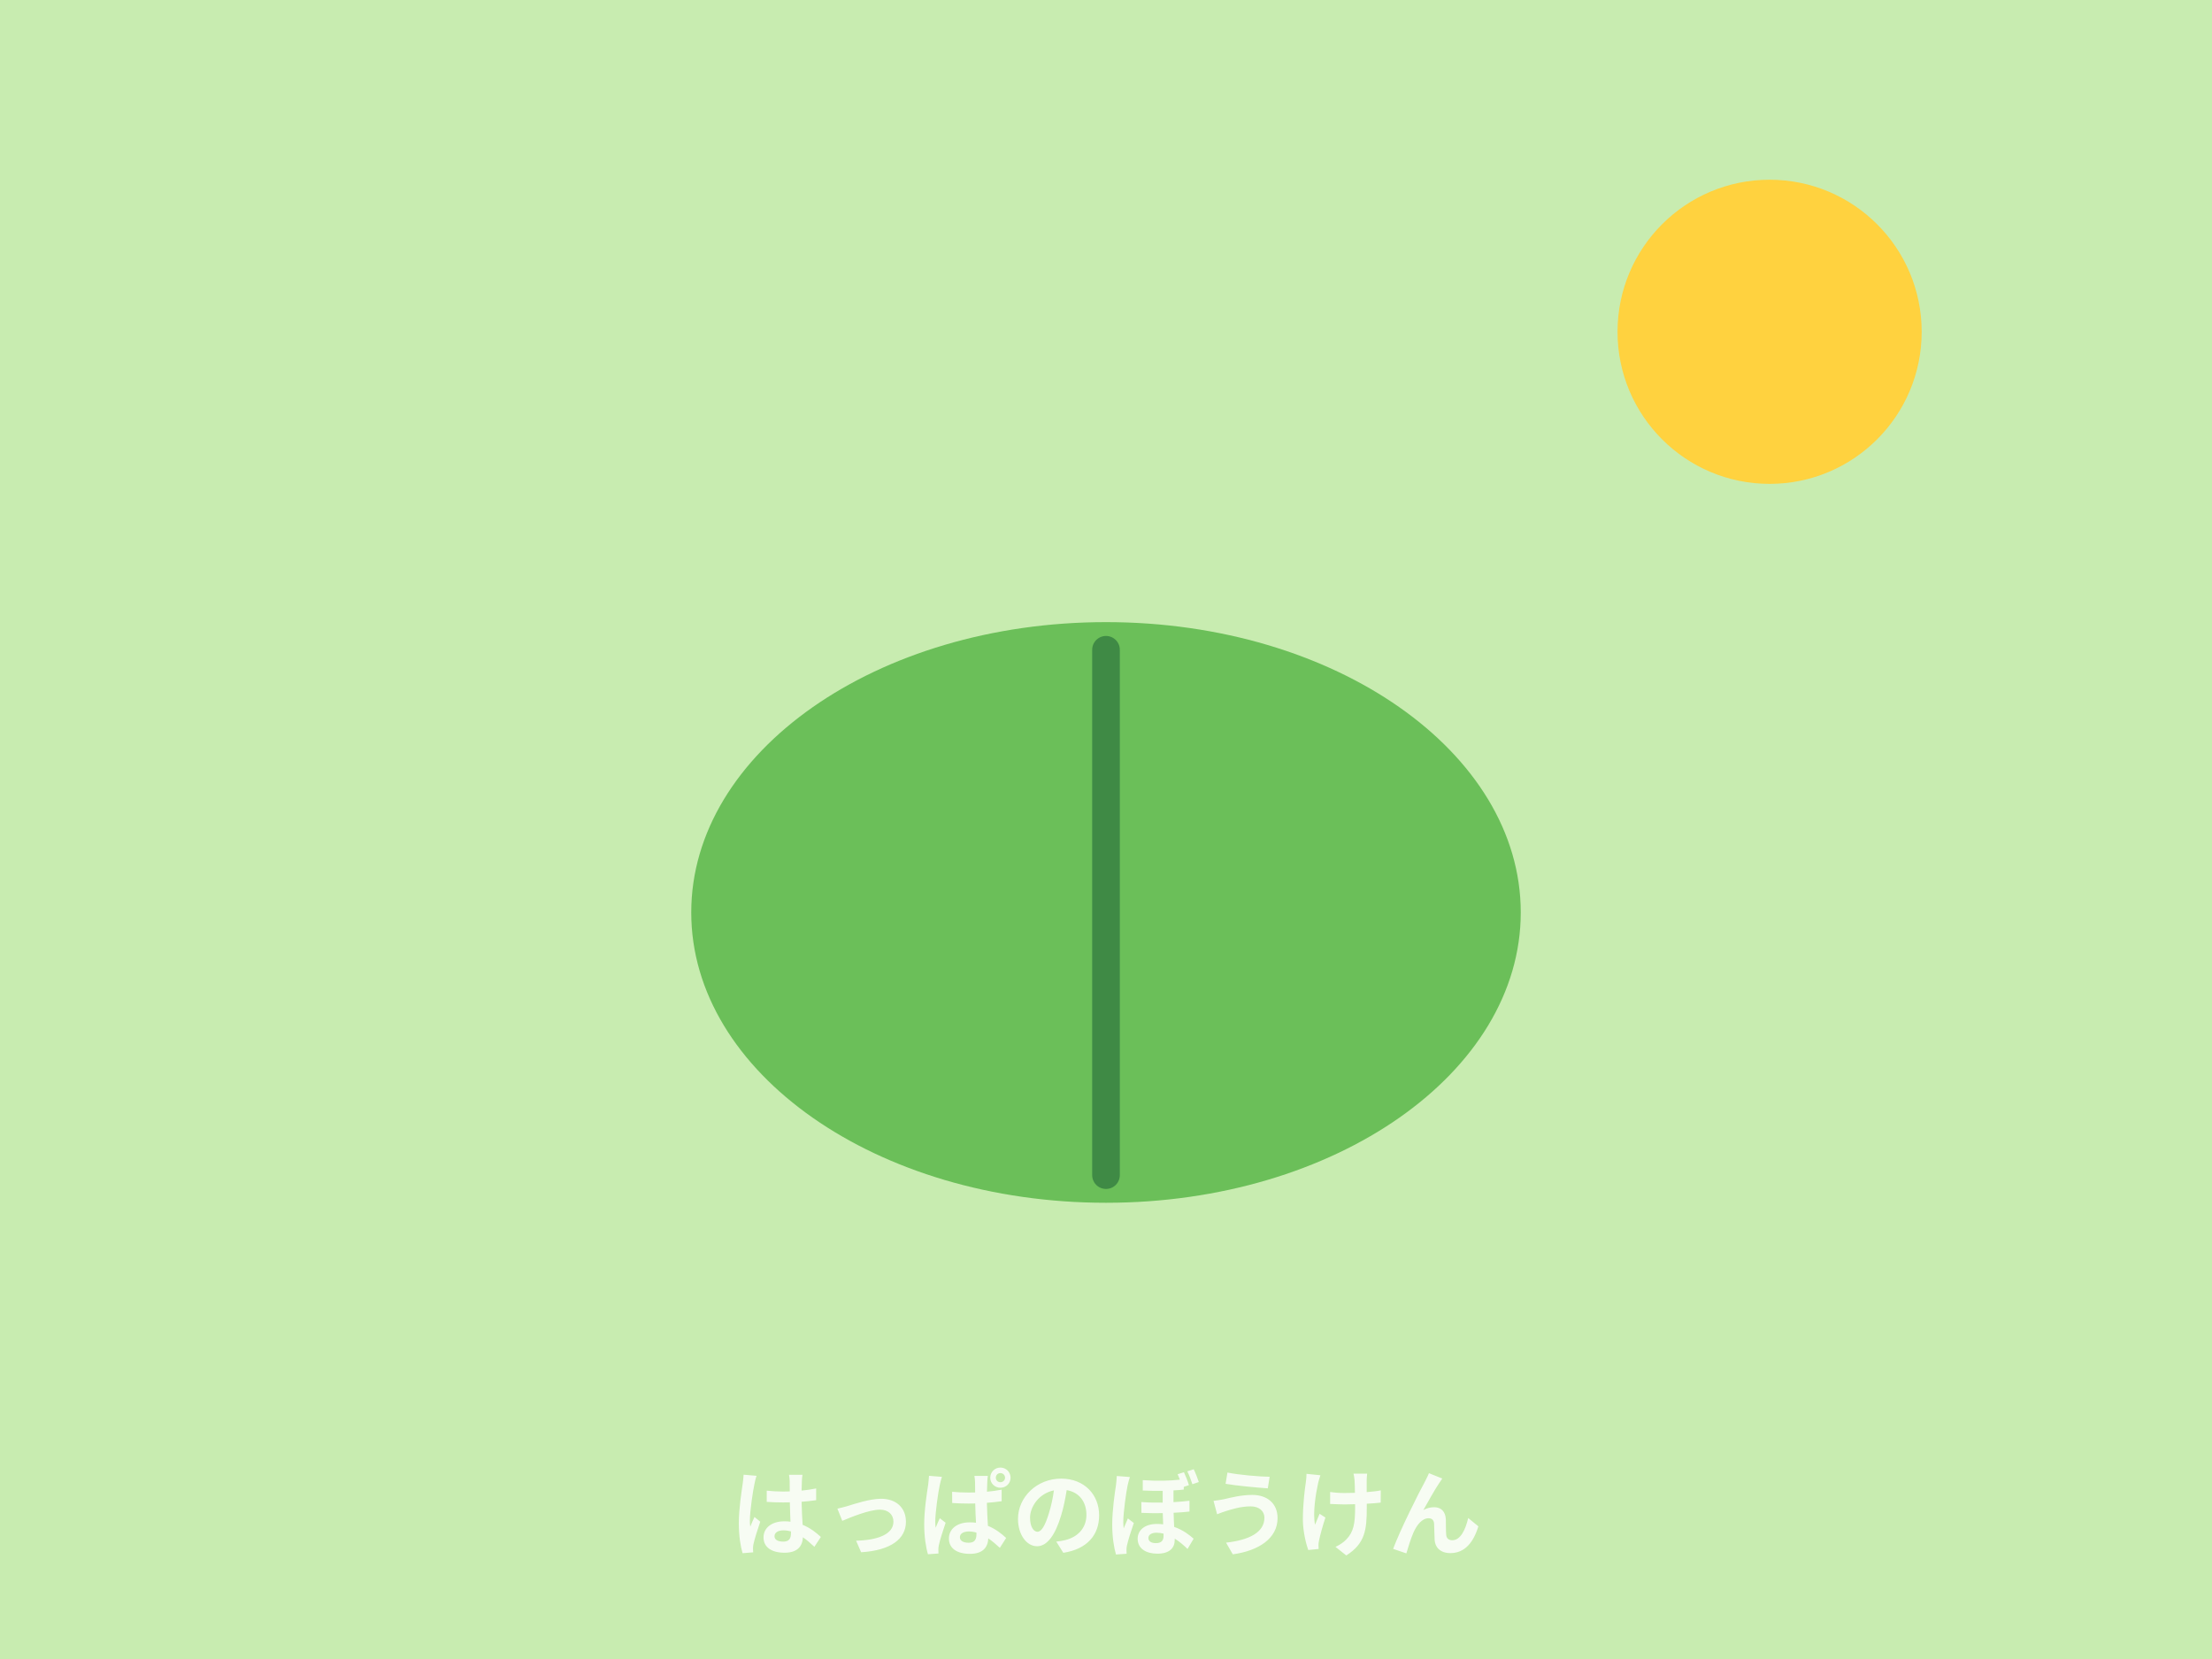
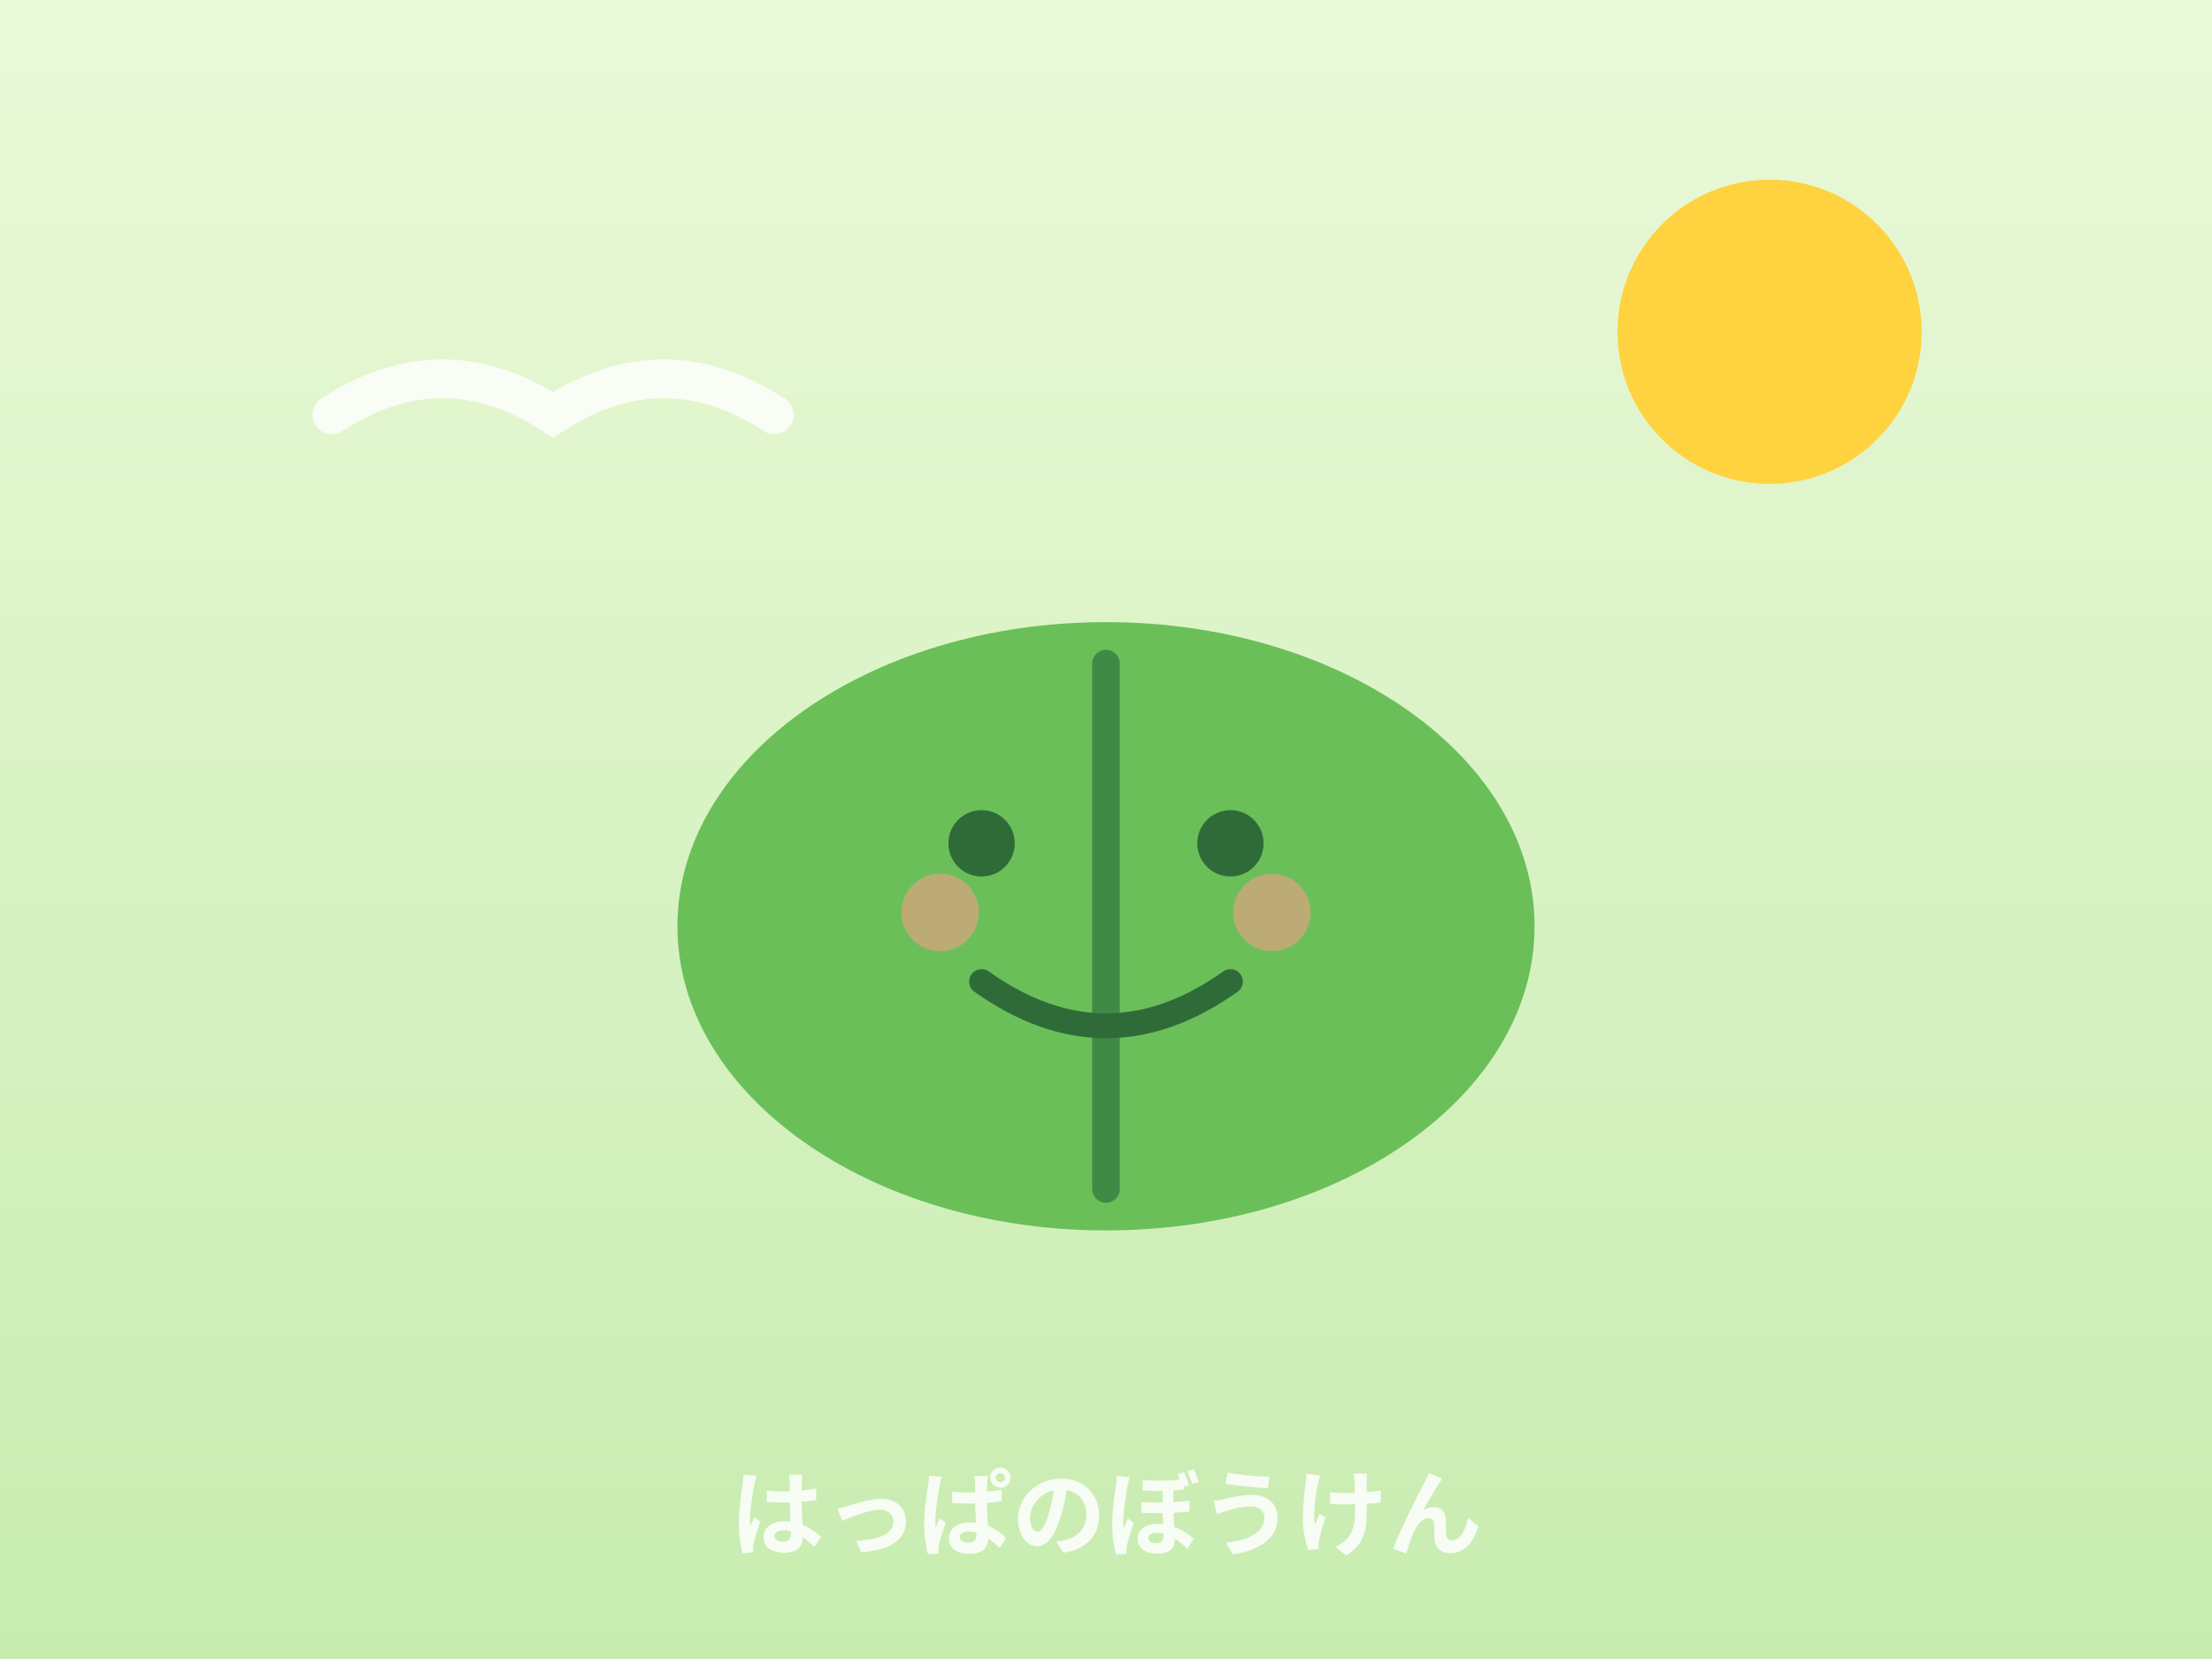
<svg xmlns="http://www.w3.org/2000/svg" viewBox="0 0 800 600" role="img" aria-label="はっぱのぼうけん">
-   <rect width="800" height="600" fill="#c8ecb0" />
+   <defs>
+     <linearGradient id="leafSky" x1="0" y1="0" x2="0" y2="1">
+       <stop offset="0" stop-color="#eaf9d8" />
+       <stop offset="1" stop-color="#c8ecb0" />
+     </linearGradient>
+   </defs>
+   <rect width="800" height="600" fill="url(#leafSky)" />
  <circle cx="640" cy="120" r="55" fill="#ffd23f" />
-   <ellipse cx="400" cy="330" rx="150" ry="105" fill="#6bbf59" />
-   <path d="M400 235 L400 425" stroke="#3f8a45" stroke-width="10" stroke-linecap="round" />
+   <path d="M120 150 q40 -26 80 0 q40 -26 80 0" stroke="#ffffff" stroke-width="14" fill="none" stroke-linecap="round" opacity="0.8" />
+   <ellipse cx="400" cy="335" rx="155" ry="110" fill="#6bbf59" />
+   <path d="M400 240 L400 430" stroke="#3f8a45" stroke-width="10" stroke-linecap="round" />
+   <circle cx="355" cy="305" r="12" fill="#2f6b39" />
+   <circle cx="445" cy="305" r="12" fill="#2f6b39" />
+   <path d="M355 355 q45 32 90 0" stroke="#2f6b39" stroke-width="9" fill="none" stroke-linecap="round" />
+   <circle cx="340" cy="330" r="14" fill="#ff9a8a" opacity="0.55" />
+   <circle cx="460" cy="330" r="14" fill="#ff9a8a" opacity="0.55" />
  <text x="400" y="560" text-anchor="middle" font-family="sans-serif" font-size="34" fill="#ffffff" opacity="0.85" font-weight="bold">はっぱのぼうけん</text>
</svg>
